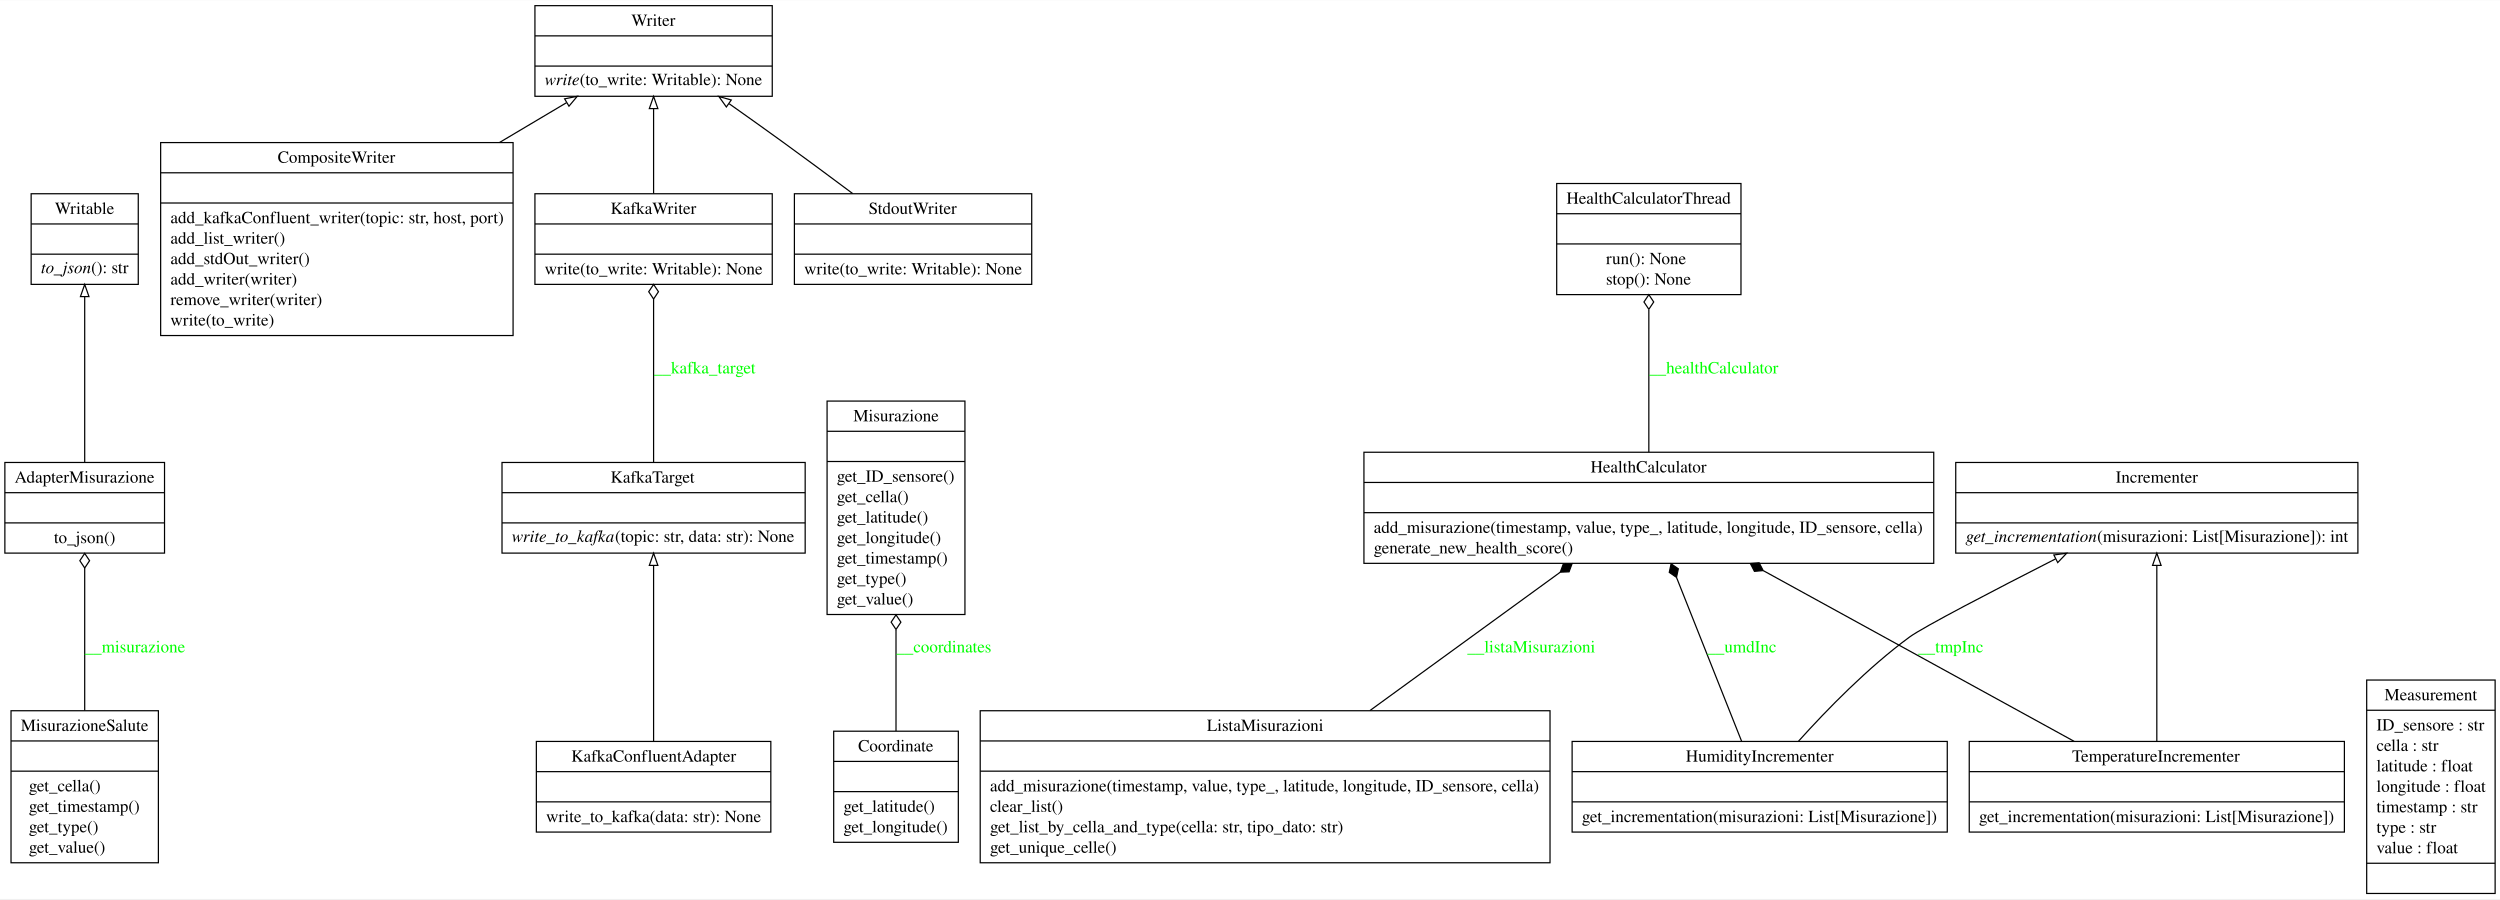
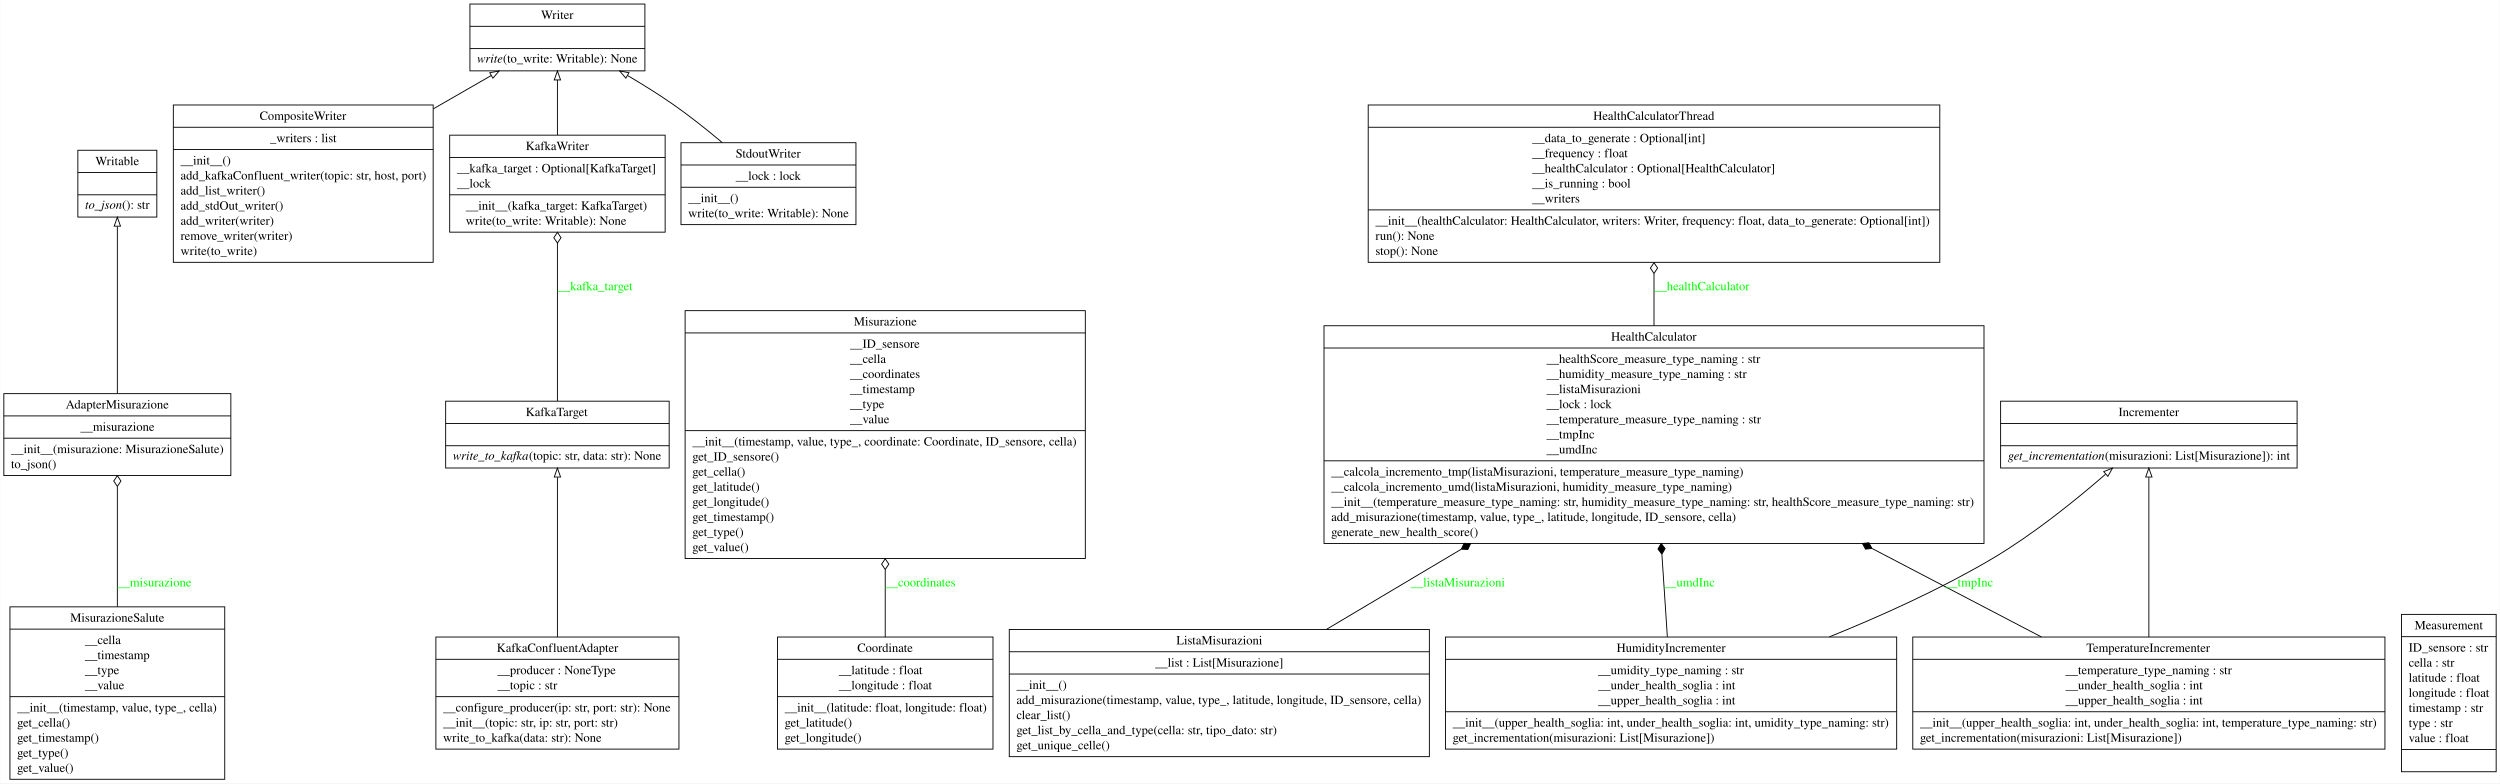
- <svg xmlns="http://www.w3.org/2000/svg" width="2052pt" height="738pt" viewBox="0.00 0.00 2052.25 737.80">
-   <g id="graph0" class="graph" transform="scale(1 1) rotate(0) translate(4 733.8)">
-     <polygon fill="#ffffff" stroke="transparent" points="-4,4 -4,-733.8 2048.248,-733.8 2048.248,4 -4,4" />
+ <svg xmlns="http://www.w3.org/2000/svg" width="2783pt" height="872pt" viewBox="0.00 0.00 2783.10 872.20">
+   <g id="graph0" class="graph" transform="scale(1 1) rotate(0) translate(4 868.2)">
+     <polygon fill="#ffffff" stroke="transparent" points="-4,4 -4,-868.2 2779.103,-868.2 2779.103,4 -4,4" />
    <g id="node1" class="node">
-       <polygon fill="none" stroke="#000000" points="0,-279.9 0,-354.3 131.062,-354.3 131.062,-279.9 0,-279.9" />
-       <text text-anchor="start" x="8" y="-337.7" font-family="Times,serif" font-size="14.00" fill="#000000">AdapterMisurazione</text>
-       <polyline fill="none" stroke="#000000" points="0,-329.5 131.062,-329.5 " />
-       <polyline fill="none" stroke="#000000" points="0,-304.7 131.062,-304.7 " />
-       <text text-anchor="start" x="40.257" y="-288.1" font-family="Times,serif" font-size="14.00" fill="#000000">to_json()</text>
+       <polygon fill="none" stroke="#000000" points="0,-338.7 0,-429.9 252.772,-429.9 252.772,-338.7 0,-338.7" />
+       <text text-anchor="start" x="68.855" y="-413.3" font-family="Times,serif" font-size="14.00" fill="#000000">AdapterMisurazione</text>
+       <polyline fill="none" stroke="#000000" points="0,-405.1 252.772,-405.1 " />
+       <text text-anchor="start" x="85.176" y="-388.5" font-family="Times,serif" font-size="14.00" fill="#000000">__misurazione</text>
+       <polyline fill="none" stroke="#000000" points="0,-380.3 252.772,-380.3 " />
+       <text text-anchor="start" x="8" y="-363.7" font-family="Times,serif" font-size="14.00" fill="#000000">__init__(misurazione: MisurazioneSalute)</text>
+       <text text-anchor="start" x="8" y="-346.9" font-family="Times,serif" font-size="14.00" fill="#000000">to_json()</text>
    </g>
    <g id="node17" class="node">
-       <polygon fill="none" stroke="#000000" points="21.564,-500.5 21.564,-574.9 109.498,-574.9 109.498,-500.5 21.564,-500.5" />
-       <text text-anchor="start" x="41.043" y="-558.3" font-family="Times,serif" font-size="14.00" fill="#000000">Writable</text>
-       <polyline fill="none" stroke="#000000" points="21.564,-550.1 109.498,-550.1 " />
-       <polyline fill="none" stroke="#000000" points="21.564,-525.3 109.498,-525.3 " />
-       <text text-anchor="start" x="29.564" y="-509.7" font-family="Times,serif" font-style="italic" font-size="14.00" fill="#000000">to_json</text>
-       <text text-anchor="start" x="70.79" y="-509.7" font-family="Times,serif" font-size="14.00" fill="#000000">(): str</text>
+       <polygon fill="none" stroke="#000000" points="82.419,-626.5 82.419,-700.9 170.353,-700.9 170.353,-626.5 82.419,-626.5" />
+       <text text-anchor="start" x="101.898" y="-684.3" font-family="Times,serif" font-size="14.00" fill="#000000">Writable</text>
+       <polyline fill="none" stroke="#000000" points="82.419,-676.1 170.353,-676.1 " />
+       <polyline fill="none" stroke="#000000" points="82.419,-651.3 170.353,-651.3 " />
+       <text text-anchor="start" x="90.419" y="-635.7" font-family="Times,serif" font-style="italic" font-size="14.00" fill="#000000">to_json</text>
+       <text text-anchor="start" x="131.645" y="-635.7" font-family="Times,serif" font-size="14.00" fill="#000000">(): str</text>
    </g>
    <g id="edge1" class="edge">
-       <path fill="none" stroke="#000000" d="M65.531,-354.522C65.531,-391.952 65.531,-449.649 65.531,-490.269" />
-       <polygon fill="none" stroke="#000000" points="62.031,-490.463 65.531,-500.463 69.031,-490.464 62.031,-490.463" />
+       <path fill="none" stroke="#000000" d="M126.386,-430.124C126.386,-481.396 126.386,-564.068 126.386,-616.065" />
+       <polygon fill="none" stroke="#000000" points="122.886,-616.355 126.386,-626.355 129.886,-616.355 122.886,-616.355" />
    </g>
    <g id="node2" class="node">
-       <polygon fill="none" stroke="#000000" points="127.876,-458.5 127.876,-616.9 417.186,-616.9 417.186,-458.5 127.876,-458.5" />
-       <text text-anchor="start" x="223.931" y="-600.3" font-family="Times,serif" font-size="14.00" fill="#000000">CompositeWriter</text>
-       <polyline fill="none" stroke="#000000" points="127.876,-592.1 417.186,-592.1 " />
-       <polyline fill="none" stroke="#000000" points="127.876,-567.3 417.186,-567.3 " />
-       <text text-anchor="start" x="135.875" y="-550.7" font-family="Times,serif" font-size="14.00" fill="#000000">add_kafkaConfluent_writer(topic: str, host, port)</text>
-       <text text-anchor="start" x="135.875" y="-533.9" font-family="Times,serif" font-size="14.00" fill="#000000">add_list_writer()</text>
-       <text text-anchor="start" x="135.875" y="-517.1" font-family="Times,serif" font-size="14.00" fill="#000000">add_stdOut_writer()</text>
-       <text text-anchor="start" x="135.875" y="-500.3" font-family="Times,serif" font-size="14.00" fill="#000000">add_writer(writer)</text>
-       <text text-anchor="start" x="135.875" y="-483.5" font-family="Times,serif" font-size="14.00" fill="#000000">remove_writer(writer)</text>
-       <text text-anchor="start" x="135.875" y="-466.7" font-family="Times,serif" font-size="14.00" fill="#000000">write(to_write)</text>
+       <polygon fill="none" stroke="#000000" points="188.731,-576.1 188.731,-751.3 478.041,-751.3 478.041,-576.1 188.731,-576.1" />
+       <text text-anchor="start" x="284.786" y="-734.7" font-family="Times,serif" font-size="14.00" fill="#000000">CompositeWriter</text>
+       <polyline fill="none" stroke="#000000" points="188.731,-726.5 478.041,-726.5 " />
+       <text text-anchor="start" x="296.449" y="-709.9" font-family="Times,serif" font-size="14.00" fill="#000000">_writers : list</text>
+       <polyline fill="none" stroke="#000000" points="188.731,-701.7 478.041,-701.7 " />
+       <text text-anchor="start" x="196.731" y="-685.1" font-family="Times,serif" font-size="14.00" fill="#000000">__init__()</text>
+       <text text-anchor="start" x="196.731" y="-668.3" font-family="Times,serif" font-size="14.00" fill="#000000">add_kafkaConfluent_writer(topic: str, host, port)</text>
+       <text text-anchor="start" x="196.731" y="-651.5" font-family="Times,serif" font-size="14.00" fill="#000000">add_list_writer()</text>
+       <text text-anchor="start" x="196.731" y="-634.7" font-family="Times,serif" font-size="14.00" fill="#000000">add_stdOut_writer()</text>
+       <text text-anchor="start" x="196.731" y="-617.9" font-family="Times,serif" font-size="14.00" fill="#000000">add_writer(writer)</text>
+       <text text-anchor="start" x="196.731" y="-601.1" font-family="Times,serif" font-size="14.00" fill="#000000">remove_writer(writer)</text>
+       <text text-anchor="start" x="196.731" y="-584.3" font-family="Times,serif" font-size="14.00" fill="#000000">write(to_write)</text>
    </g>
    <g id="node18" class="node">
-       <polygon fill="none" stroke="#000000" points="435.123,-654.9 435.123,-729.3 629.939,-729.3 629.939,-654.9 435.123,-654.9" />
-       <text text-anchor="start" x="514.265" y="-712.7" font-family="Times,serif" font-size="14.00" fill="#000000">Writer</text>
-       <polyline fill="none" stroke="#000000" points="435.123,-704.5 629.939,-704.5 " />
-       <polyline fill="none" stroke="#000000" points="435.123,-679.7 629.939,-679.7 " />
-       <text text-anchor="start" x="443.123" y="-664.1" font-family="Times,serif" font-style="italic" font-size="14.00" fill="#000000">write</text>
-       <text text-anchor="start" x="471.886" y="-664.1" font-family="Times,serif" font-size="14.00" fill="#000000">(to_write: Writable): None</text>
+       <polygon fill="none" stroke="#000000" points="518.978,-789.3 518.978,-863.7 713.794,-863.7 713.794,-789.3 518.978,-789.3" />
+       <text text-anchor="start" x="598.12" y="-847.1" font-family="Times,serif" font-size="14.00" fill="#000000">Writer</text>
+       <polyline fill="none" stroke="#000000" points="518.978,-838.9 713.794,-838.9 " />
+       <polyline fill="none" stroke="#000000" points="518.978,-814.1 713.794,-814.1 " />
+       <text text-anchor="start" x="526.978" y="-798.5" font-family="Times,serif" font-style="italic" font-size="14.00" fill="#000000">write</text>
+       <text text-anchor="start" x="555.741" y="-798.5" font-family="Times,serif" font-size="14.00" fill="#000000">(to_write: Writable): None</text>
    </g>
    <g id="edge4" class="edge">
-       <path fill="none" stroke="#000000" d="M405.958,-616.935C424.964,-628.222 443.871,-639.45 461.055,-649.654" />
-       <polygon fill="none" stroke="#000000" points="459.49,-652.795 469.875,-654.892 463.064,-646.777 459.49,-652.795" />
+       <path fill="none" stroke="#000000" d="M478.202,-747.008C500.591,-759.887 522.87,-772.703 542.794,-784.165" />
+       <polygon fill="none" stroke="#000000" points="541.063,-787.207 551.477,-789.16 544.554,-781.14 541.063,-787.207" />
    </g>
    <g id="node3" class="node">
-       <polygon fill="none" stroke="#000000" points="680.375,-42.5 680.375,-133.7 782.687,-133.7 782.687,-42.5 680.375,-42.5" />
-       <text text-anchor="start" x="700.427" y="-117.1" font-family="Times,serif" font-size="14.00" fill="#000000">Coordinate</text>
-       <polyline fill="none" stroke="#000000" points="680.375,-108.9 782.687,-108.9 " />
-       <polyline fill="none" stroke="#000000" points="680.375,-84.1 782.687,-84.1 " />
-       <text text-anchor="start" x="688.375" y="-67.5" font-family="Times,serif" font-size="14.00" fill="#000000">get_latitude()</text>
-       <text text-anchor="start" x="688.375" y="-50.7" font-family="Times,serif" font-size="14.00" fill="#000000">get_longitude()</text>
+       <polygon fill="none" stroke="#000000" points="861.404,-34.1 861.404,-158.9 1101.369,-158.9 1101.369,-34.1 861.404,-34.1" />
+       <text text-anchor="start" x="950.282" y="-142.3" font-family="Times,serif" font-size="14.00" fill="#000000">Coordinate</text>
+       <polyline fill="none" stroke="#000000" points="861.404,-134.1 1101.369,-134.1 " />
+       <text text-anchor="start" x="929.669" y="-117.5" font-family="Times,serif" font-size="14.00" fill="#000000">__latitude : float</text>
+       <text text-anchor="start" x="929.669" y="-100.7" font-family="Times,serif" font-size="14.00" fill="#000000">__longitude : float</text>
+       <polyline fill="none" stroke="#000000" points="861.404,-92.5 1101.369,-92.5 " />
+       <text text-anchor="start" x="869.404" y="-75.9" font-family="Times,serif" font-size="14.00" fill="#000000">__init__(latitude: float, longitude: float)</text>
+       <text text-anchor="start" x="869.404" y="-59.1" font-family="Times,serif" font-size="14.00" fill="#000000">get_latitude()</text>
+       <text text-anchor="start" x="869.404" y="-42.3" font-family="Times,serif" font-size="14.00" fill="#000000">get_longitude()</text>
    </g>
    <g id="node13" class="node">
-       <polygon fill="none" stroke="#000000" points="674.945,-229.5 674.945,-404.7 788.117,-404.7 788.117,-229.5 674.945,-229.5" />
-       <text text-anchor="start" x="696.543" y="-388.1" font-family="Times,serif" font-size="14.00" fill="#000000">Misurazione</text>
-       <polyline fill="none" stroke="#000000" points="674.945,-379.9 788.117,-379.9 " />
-       <polyline fill="none" stroke="#000000" points="674.945,-355.1 788.117,-355.1 " />
-       <text text-anchor="start" x="682.945" y="-338.5" font-family="Times,serif" font-size="14.00" fill="#000000">get_ID_sensore()</text>
-       <text text-anchor="start" x="682.945" y="-321.7" font-family="Times,serif" font-size="14.00" fill="#000000">get_cella()</text>
-       <text text-anchor="start" x="682.945" y="-304.9" font-family="Times,serif" font-size="14.00" fill="#000000">get_latitude()</text>
-       <text text-anchor="start" x="682.945" y="-288.1" font-family="Times,serif" font-size="14.00" fill="#000000">get_longitude()</text>
-       <text text-anchor="start" x="682.945" y="-271.3" font-family="Times,serif" font-size="14.00" fill="#000000">get_timestamp()</text>
-       <text text-anchor="start" x="682.945" y="-254.5" font-family="Times,serif" font-size="14.00" fill="#000000">get_type()</text>
-       <text text-anchor="start" x="682.945" y="-237.7" font-family="Times,serif" font-size="14.00" fill="#000000">get_value()</text>
+       <polygon fill="none" stroke="#000000" points="758.586,-246.3 758.586,-522.3 1204.186,-522.3 1204.186,-246.3 758.586,-246.3" />
+       <text text-anchor="start" x="946.399" y="-505.7" font-family="Times,serif" font-size="14.00" fill="#000000">Misurazione</text>
+       <polyline fill="none" stroke="#000000" points="758.586,-497.5 1204.186,-497.5 " />
+       <text text-anchor="start" x="942.121" y="-480.9" font-family="Times,serif" font-size="14.00" fill="#000000">__ID_sensore</text>
+       <text text-anchor="start" x="942.121" y="-464.1" font-family="Times,serif" font-size="14.00" fill="#000000">__cella</text>
+       <text text-anchor="start" x="942.121" y="-447.3" font-family="Times,serif" font-size="14.00" fill="#000000">__coordinates</text>
+       <text text-anchor="start" x="942.121" y="-430.5" font-family="Times,serif" font-size="14.00" fill="#000000">__timestamp</text>
+       <text text-anchor="start" x="942.121" y="-413.7" font-family="Times,serif" font-size="14.00" fill="#000000">__type</text>
+       <text text-anchor="start" x="942.121" y="-396.9" font-family="Times,serif" font-size="14.00" fill="#000000">__value</text>
+       <polyline fill="none" stroke="#000000" points="758.586,-388.7 1204.186,-388.7 " />
+       <text text-anchor="start" x="766.586" y="-372.1" font-family="Times,serif" font-size="14.00" fill="#000000">__init__(timestamp, value, type_, coordinate: Coordinate, ID_sensore, cella)</text>
+       <text text-anchor="start" x="766.586" y="-355.3" font-family="Times,serif" font-size="14.00" fill="#000000">get_ID_sensore()</text>
+       <text text-anchor="start" x="766.586" y="-338.5" font-family="Times,serif" font-size="14.00" fill="#000000">get_cella()</text>
+       <text text-anchor="start" x="766.586" y="-321.7" font-family="Times,serif" font-size="14.00" fill="#000000">get_latitude()</text>
+       <text text-anchor="start" x="766.586" y="-304.9" font-family="Times,serif" font-size="14.00" fill="#000000">get_longitude()</text>
+       <text text-anchor="start" x="766.586" y="-288.1" font-family="Times,serif" font-size="14.00" fill="#000000">get_timestamp()</text>
+       <text text-anchor="start" x="766.586" y="-271.3" font-family="Times,serif" font-size="14.00" fill="#000000">get_type()</text>
+       <text text-anchor="start" x="766.586" y="-254.5" font-family="Times,serif" font-size="14.00" fill="#000000">get_value()</text>
    </g>
    <g id="edge11" class="edge">
-       <path fill="none" stroke="#000000" d="M731.531,-133.891C731.531,-157.761 731.531,-187.952 731.531,-216.904" />
-       <polygon fill="none" stroke="#000000" points="731.531,-217.214 735.531,-223.214 731.531,-229.214 727.531,-223.214 731.531,-217.214" />
-       <text text-anchor="middle" x="770.796" y="-198.4" font-family="Times,serif" font-size="14.00" fill="#00ff00">__coordinates</text>
+       <path fill="none" stroke="#000000" d="M981.386,-158.948C981.386,-181.241 981.386,-207.423 981.386,-233.899" />
+       <polygon fill="none" stroke="#000000" points="981.386,-234.072 985.386,-240.072 981.386,-246.072 977.386,-240.072 981.386,-234.072" />
+       <text text-anchor="middle" x="1020.651" y="-215.2" font-family="Times,serif" font-size="14.00" fill="#00ff00">__coordinates</text>
    </g>
    <g id="node4" class="node">
-       <polygon fill="none" stroke="#000000" points="1115.652,-271.5 1115.652,-362.7 1583.41,-362.7 1583.41,-271.5 1115.652,-271.5" />
-       <text text-anchor="start" x="1301.716" y="-346.1" font-family="Times,serif" font-size="14.00" fill="#000000">HealthCalculator</text>
-       <polyline fill="none" stroke="#000000" points="1115.652,-337.9 1583.41,-337.9 " />
-       <polyline fill="none" stroke="#000000" points="1115.652,-313.1 1583.41,-313.1 " />
-       <text text-anchor="start" x="1123.652" y="-296.5" font-family="Times,serif" font-size="14.00" fill="#000000">add_misurazione(timestamp, value, type_, latitude, longitude, ID_sensore, cella)</text>
-       <text text-anchor="start" x="1123.652" y="-279.7" font-family="Times,serif" font-size="14.00" fill="#000000">generate_new_health_score()</text>
+       <polygon fill="none" stroke="#000000" points="1469.951,-263.1 1469.951,-505.5 2204.821,-505.5 2204.821,-263.1 1469.951,-263.1" />
+       <text text-anchor="start" x="1789.571" y="-488.9" font-family="Times,serif" font-size="14.00" fill="#000000">HealthCalculator</text>
+       <polyline fill="none" stroke="#000000" points="1469.951,-480.7 2204.821,-480.7 " />
+       <text text-anchor="start" x="1717.647" y="-464.1" font-family="Times,serif" font-size="14.00" fill="#000000">__healthScore_measure_type_naming : str</text>
+       <text text-anchor="start" x="1717.647" y="-447.3" font-family="Times,serif" font-size="14.00" fill="#000000">__humidity_measure_type_naming : str</text>
+       <text text-anchor="start" x="1717.647" y="-430.5" font-family="Times,serif" font-size="14.00" fill="#000000">__listaMisurazioni</text>
+       <text text-anchor="start" x="1717.647" y="-413.7" font-family="Times,serif" font-size="14.00" fill="#000000">__lock : lock</text>
+       <text text-anchor="start" x="1717.647" y="-396.9" font-family="Times,serif" font-size="14.00" fill="#000000">__temperature_measure_type_naming : str</text>
+       <text text-anchor="start" x="1717.647" y="-380.1" font-family="Times,serif" font-size="14.00" fill="#000000">__tmpInc</text>
+       <text text-anchor="start" x="1717.647" y="-363.3" font-family="Times,serif" font-size="14.00" fill="#000000">__umdInc</text>
+       <polyline fill="none" stroke="#000000" points="1469.951,-355.1 2204.821,-355.1 " />
+       <text text-anchor="start" x="1477.951" y="-338.5" font-family="Times,serif" font-size="14.00" fill="#000000">__calcola_incremento_tmp(listaMisurazioni, temperature_measure_type_naming)</text>
+       <text text-anchor="start" x="1477.951" y="-321.7" font-family="Times,serif" font-size="14.00" fill="#000000">__calcola_incremento_umd(listaMisurazioni, humidity_measure_type_naming)</text>
+       <text text-anchor="start" x="1477.951" y="-304.9" font-family="Times,serif" font-size="14.00" fill="#000000">__init__(temperature_measure_type_naming: str, humidity_measure_type_naming: str, healthScore_measure_type_naming: str)</text>
+       <text text-anchor="start" x="1477.951" y="-288.1" font-family="Times,serif" font-size="14.00" fill="#000000">add_misurazione(timestamp, value, type_, latitude, longitude, ID_sensore, cella)</text>
+       <text text-anchor="start" x="1477.951" y="-271.3" font-family="Times,serif" font-size="14.00" fill="#000000">generate_new_health_score()</text>
    </g>
    <g id="node5" class="node">
-       <polygon fill="none" stroke="#000000" points="1273.895,-492.1 1273.895,-583.3 1425.167,-583.3 1425.167,-492.1 1273.895,-492.1" />
-       <text text-anchor="start" x="1281.895" y="-566.7" font-family="Times,serif" font-size="14.00" fill="#000000">HealthCalculatorThread</text>
-       <polyline fill="none" stroke="#000000" points="1273.895,-558.5 1425.167,-558.5 " />
-       <polyline fill="none" stroke="#000000" points="1273.895,-533.7 1425.167,-533.7 " />
-       <text text-anchor="start" x="1314.347" y="-517.1" font-family="Times,serif" font-size="14.00" fill="#000000">run(): None</text>
-       <text text-anchor="start" x="1314.347" y="-500.3" font-family="Times,serif" font-size="14.00" fill="#000000">stop(): None</text>
+       <polygon fill="none" stroke="#000000" points="1519.164,-576.1 1519.164,-751.3 2155.609,-751.3 2155.609,-576.1 1519.164,-576.1" />
+       <text text-anchor="start" x="1769.75" y="-734.7" font-family="Times,serif" font-size="14.00" fill="#000000">HealthCalculatorThread</text>
+       <polyline fill="none" stroke="#000000" points="1519.164,-726.5 2155.609,-726.5 " />
+       <text text-anchor="start" x="1701.707" y="-709.9" font-family="Times,serif" font-size="14.00" fill="#000000">__data_to_generate : Optional[int]</text>
+       <text text-anchor="start" x="1701.707" y="-693.1" font-family="Times,serif" font-size="14.00" fill="#000000">__frequency : float</text>
+       <text text-anchor="start" x="1701.707" y="-676.3" font-family="Times,serif" font-size="14.00" fill="#000000">__healthCalculator : Optional[HealthCalculator]</text>
+       <text text-anchor="start" x="1701.707" y="-659.5" font-family="Times,serif" font-size="14.00" fill="#000000">__is_running : bool</text>
+       <text text-anchor="start" x="1701.707" y="-642.7" font-family="Times,serif" font-size="14.00" fill="#000000">__writers</text>
+       <polyline fill="none" stroke="#000000" points="1519.164,-634.5 2155.609,-634.5 " />
+       <text text-anchor="start" x="1527.164" y="-617.9" font-family="Times,serif" font-size="14.00" fill="#000000">__init__(healthCalculator: HealthCalculator, writers: Writer, frequency: float, data_to_generate: Optional[int])</text>
+       <text text-anchor="start" x="1527.164" y="-601.1" font-family="Times,serif" font-size="14.00" fill="#000000">run(): None</text>
+       <text text-anchor="start" x="1527.164" y="-584.3" font-family="Times,serif" font-size="14.00" fill="#000000">stop(): None</text>
    </g>
    <g id="edge12" class="edge">
-       <path fill="none" stroke="#000000" d="M1349.531,-362.808C1349.531,-396.676 1349.531,-443.087 1349.531,-479.589" />
-       <polygon fill="none" stroke="#000000" points="1349.531,-480.05 1353.531,-486.05 1349.531,-492.05 1345.531,-486.05 1349.531,-480.05" />
-       <text text-anchor="middle" x="1402.793" y="-427.4" font-family="Times,serif" font-size="14.00" fill="#00ff00">__healthCalculator</text>
+       <path fill="none" stroke="#000000" d="M1837.386,-505.63C1837.386,-524.959 1837.386,-544.766 1837.386,-563.535" />
+       <polygon fill="none" stroke="#000000" points="1837.386,-563.703 1841.386,-569.704 1837.386,-575.703 1833.386,-569.703 1837.386,-563.703" />
+       <text text-anchor="middle" x="1890.648" y="-545" font-family="Times,serif" font-size="14.00" fill="#00ff00">__healthCalculator</text>
    </g>
    <g id="node6" class="node">
-       <polygon fill="none" stroke="#000000" points="1286.551,-50.9 1286.551,-125.3 1594.511,-125.3 1594.511,-50.9 1286.551,-50.9" />
-       <text text-anchor="start" x="1379.886" y="-108.7" font-family="Times,serif" font-size="14.00" fill="#000000">HumidityIncrementer</text>
-       <polyline fill="none" stroke="#000000" points="1286.551,-100.5 1594.511,-100.5 " />
-       <polyline fill="none" stroke="#000000" points="1286.551,-75.7 1594.511,-75.7 " />
-       <text text-anchor="start" x="1294.551" y="-59.1" font-family="Times,serif" font-size="14.00" fill="#000000">get_incrementation(misurazioni: List[Misurazione])</text>
+       <polygon fill="none" stroke="#000000" points="1605.167,-34.1 1605.167,-158.9 2107.605,-158.9 2107.605,-34.1 1605.167,-34.1" />
+       <text text-anchor="start" x="1795.741" y="-142.3" font-family="Times,serif" font-size="14.00" fill="#000000">HumidityIncrementer</text>
+       <polyline fill="none" stroke="#000000" points="1605.167,-134.1 2107.605,-134.1 " />
+       <text text-anchor="start" x="1775.111" y="-117.5" font-family="Times,serif" font-size="14.00" fill="#000000">__umidity_type_naming : str</text>
+       <text text-anchor="start" x="1775.111" y="-100.7" font-family="Times,serif" font-size="14.00" fill="#000000">__under_health_soglia : int</text>
+       <text text-anchor="start" x="1775.111" y="-83.9" font-family="Times,serif" font-size="14.00" fill="#000000">__upper_health_soglia : int</text>
+       <polyline fill="none" stroke="#000000" points="1605.167,-75.7 2107.605,-75.7 " />
+       <text text-anchor="start" x="1613.167" y="-59.1" font-family="Times,serif" font-size="14.00" fill="#000000">__init__(upper_health_soglia: int, under_health_soglia: int, umidity_type_naming: str)</text>
+       <text text-anchor="start" x="1613.167" y="-42.3" font-family="Times,serif" font-size="14.00" fill="#000000">get_incrementation(misurazioni: List[Misurazione])</text>
    </g>
    <g id="edge8" class="edge">
-       <path fill="none" stroke="#000000" d="M1425.708,-125.403C1411.222,-161.856 1388.971,-217.85 1372.251,-259.926" />
-       <polygon fill="#000000" stroke="#000000" points="1372.233,-259.97 1373.735,-267.023 1367.802,-271.122 1366.3,-264.069 1372.233,-259.97" />
-       <text text-anchor="middle" x="1425.914" y="-198.4" font-family="Times,serif" font-size="14.00" fill="#00ff00">__umdInc</text>
+       <path fill="none" stroke="#000000" d="M1852.263,-158.948C1850.478,-185.995 1848.314,-218.765 1846.197,-250.84" />
+       <polygon fill="#000000" stroke="#000000" points="1846.179,-251.112 1849.775,-257.363 1845.388,-263.086 1841.792,-256.835 1846.179,-251.112" />
+       <text text-anchor="middle" x="1876.769" y="-215.2" font-family="Times,serif" font-size="14.00" fill="#00ff00">__umdInc</text>
    </g>
    <g id="node7" class="node">
-       <polygon fill="none" stroke="#000000" points="1601.465,-279.9 1601.465,-354.3 1931.597,-354.3 1931.597,-279.9 1601.465,-279.9" />
-       <text text-anchor="start" x="1732.72" y="-337.7" font-family="Times,serif" font-size="14.00" fill="#000000">Incrementer</text>
-       <polyline fill="none" stroke="#000000" points="1601.465,-329.5 1931.597,-329.5 " />
-       <polyline fill="none" stroke="#000000" points="1601.465,-304.7 1931.597,-304.7 " />
-       <text text-anchor="start" x="1609.465" y="-289.1" font-family="Times,serif" font-style="italic" font-size="14.00" fill="#000000">get_incrementation</text>
-       <text text-anchor="start" x="1717.542" y="-289.1" font-family="Times,serif" font-size="14.00" fill="#000000">(misurazioni: List[Misurazione]): int</text>
+       <polygon fill="none" stroke="#000000" points="2223.32,-347.1 2223.32,-421.5 2553.452,-421.5 2553.452,-347.1 2223.32,-347.1" />
+       <text text-anchor="start" x="2354.575" y="-404.9" font-family="Times,serif" font-size="14.00" fill="#000000">Incrementer</text>
+       <polyline fill="none" stroke="#000000" points="2223.32,-396.7 2553.452,-396.7 " />
+       <polyline fill="none" stroke="#000000" points="2223.32,-371.9 2553.452,-371.9 " />
+       <text text-anchor="start" x="2231.32" y="-356.3" font-family="Times,serif" font-style="italic" font-size="14.00" fill="#000000">get_incrementation</text>
+       <text text-anchor="start" x="2339.397" y="-356.3" font-family="Times,serif" font-size="14.00" fill="#000000">(misurazioni: List[Misurazione]): int</text>
    </g>
    <g id="edge2" class="edge">
-       <path fill="none" stroke="#000000" d="M1472.424,-125.528C1495.872,-151.578 1529.465,-185.989 1563.531,-211 1574.549,-219.09 1632.29,-249.095 1683.387,-275.142" />
-       <polygon fill="none" stroke="#000000" points="1682.008,-278.368 1692.507,-279.786 1685.184,-272.129 1682.008,-278.368" />
+       <path fill="none" stroke="#000000" d="M2032.593,-159.065C2091.735,-182.945 2156.964,-212.529 2213.386,-245.8 2259.27,-272.857 2306.341,-310.796 2340.092,-340.126" />
+       <polygon fill="none" stroke="#000000" points="2338.117,-343.049 2347.945,-347.005 2342.729,-337.783 2338.117,-343.049" />
    </g>
    <g id="node8" class="node">
-       <polygon fill="none" stroke="#000000" points="436.29,-50.9 436.29,-125.3 628.772,-125.3 628.772,-50.9 436.29,-50.9" />
-       <text text-anchor="start" x="464.893" y="-108.7" font-family="Times,serif" font-size="14.00" fill="#000000">KafkaConfluentAdapter</text>
-       <polyline fill="none" stroke="#000000" points="436.29,-100.5 628.772,-100.5 " />
-       <polyline fill="none" stroke="#000000" points="436.29,-75.7 628.772,-75.7 " />
-       <text text-anchor="start" x="444.29" y="-59.1" font-family="Times,serif" font-size="14.00" fill="#000000">write_to_kafka(data: str): None</text>
+       <polygon fill="none" stroke="#000000" points="481.067,-34.1 481.067,-158.9 751.706,-158.9 751.706,-34.1 481.067,-34.1" />
+       <text text-anchor="start" x="548.748" y="-142.3" font-family="Times,serif" font-size="14.00" fill="#000000">KafkaConfluentAdapter</text>
+       <polyline fill="none" stroke="#000000" points="481.067,-134.1 751.706,-134.1 " />
+       <text text-anchor="start" x="549.521" y="-117.5" font-family="Times,serif" font-size="14.00" fill="#000000">__producer : NoneType</text>
+       <text text-anchor="start" x="549.521" y="-100.7" font-family="Times,serif" font-size="14.00" fill="#000000">__topic : str</text>
+       <polyline fill="none" stroke="#000000" points="481.067,-92.5 751.706,-92.5 " />
+       <text text-anchor="start" x="489.067" y="-75.9" font-family="Times,serif" font-size="14.00" fill="#000000">__configure_producer(ip: str, port: str): None</text>
+       <text text-anchor="start" x="489.067" y="-59.1" font-family="Times,serif" font-size="14.00" fill="#000000">__init__(topic: str, ip: str, port: str)</text>
+       <text text-anchor="start" x="489.067" y="-42.3" font-family="Times,serif" font-size="14.00" fill="#000000">write_to_kafka(data: str): None</text>
    </g>
    <g id="node9" class="node">
-       <polygon fill="none" stroke="#000000" points="408.099,-279.9 408.099,-354.3 656.963,-354.3 656.963,-279.9 408.099,-279.9" />
-       <text text-anchor="start" x="497.166" y="-337.7" font-family="Times,serif" font-size="14.00" fill="#000000">KafkaTarget</text>
-       <polyline fill="none" stroke="#000000" points="408.099,-329.5 656.963,-329.5 " />
-       <polyline fill="none" stroke="#000000" points="408.099,-304.7 656.963,-304.7 " />
-       <text text-anchor="start" x="416.099" y="-289.1" font-family="Times,serif" font-style="italic" font-size="14.00" fill="#000000">write_to_kafka</text>
-       <text text-anchor="start" x="500.842" y="-289.1" font-family="Times,serif" font-size="14.00" fill="#000000">(topic: str, data: str): None</text>
+       <polygon fill="none" stroke="#000000" points="491.954,-347.1 491.954,-421.5 740.818,-421.5 740.818,-347.1 491.954,-347.1" />
+       <text text-anchor="start" x="581.021" y="-404.9" font-family="Times,serif" font-size="14.00" fill="#000000">KafkaTarget</text>
+       <polyline fill="none" stroke="#000000" points="491.954,-396.7 740.818,-396.7 " />
+       <polyline fill="none" stroke="#000000" points="491.954,-371.9 740.818,-371.9 " />
+       <text text-anchor="start" x="499.954" y="-356.3" font-family="Times,serif" font-style="italic" font-size="14.00" fill="#000000">write_to_kafka</text>
+       <text text-anchor="start" x="584.697" y="-356.3" font-family="Times,serif" font-size="14.00" fill="#000000">(topic: str, data: str): None</text>
    </g>
    <g id="edge7" class="edge">
-       <path fill="none" stroke="#000000" d="M532.531,-125.403C532.531,-164.743 532.531,-226.841 532.531,-269.643" />
-       <polygon fill="none" stroke="#000000" points="529.031,-269.813 532.531,-279.813 536.031,-269.813 529.031,-269.813" />
+       <path fill="none" stroke="#000000" d="M616.386,-158.948C616.386,-212.393 616.386,-288.189 616.386,-336.803" />
+       <polygon fill="none" stroke="#000000" points="612.886,-337.046 616.386,-347.046 619.886,-337.046 612.886,-337.046" />
    </g>
    <g id="node10" class="node">
-       <polygon fill="none" stroke="#000000" points="435.123,-500.5 435.123,-574.9 629.939,-574.9 629.939,-500.5 435.123,-500.5" />
-       <text text-anchor="start" x="497.167" y="-558.3" font-family="Times,serif" font-size="14.00" fill="#000000">KafkaWriter</text>
-       <polyline fill="none" stroke="#000000" points="435.123,-550.1 629.939,-550.1 " />
-       <polyline fill="none" stroke="#000000" points="435.123,-525.3 629.939,-525.3 " />
-       <text text-anchor="start" x="443.123" y="-508.7" font-family="Times,serif" font-size="14.00" fill="#000000">write(to_write: Writable): None</text>
+       <polygon fill="none" stroke="#000000" points="496.439,-609.7 496.439,-717.7 736.334,-717.7 736.334,-609.7 496.439,-609.7" />
+       <text text-anchor="start" x="581.022" y="-701.1" font-family="Times,serif" font-size="14.00" fill="#000000">KafkaWriter</text>
+       <polyline fill="none" stroke="#000000" points="496.439,-692.9 736.334,-692.9 " />
+       <text text-anchor="start" x="504.439" y="-676.3" font-family="Times,serif" font-size="14.00" fill="#000000">__kafka_target : Optional[KafkaTarget]</text>
+       <text text-anchor="start" x="504.439" y="-659.5" font-family="Times,serif" font-size="14.00" fill="#000000">__lock</text>
+       <polyline fill="none" stroke="#000000" points="496.439,-651.3 736.334,-651.3 " />
+       <text text-anchor="start" x="514.349" y="-634.7" font-family="Times,serif" font-size="14.00" fill="#000000">__init__(kafka_target: KafkaTarget)</text>
+       <text text-anchor="start" x="514.349" y="-617.9" font-family="Times,serif" font-size="14.00" fill="#000000">write(to_write: Writable): None</text>
    </g>
    <g id="edge14" class="edge">
-       <path fill="none" stroke="#000000" d="M532.531,-354.522C532.531,-391.396 532.531,-447.939 532.531,-488.446" />
-       <polygon fill="none" stroke="#000000" points="532.531,-488.463 536.531,-494.463 532.531,-500.463 528.531,-494.463 532.531,-488.463" />
-       <text text-anchor="middle" x="574.511" y="-427.4" font-family="Times,serif" font-size="14.00" fill="#00ff00">__kafka_target</text>
+       <path fill="none" stroke="#000000" d="M616.386,-421.691C616.386,-466.551 616.386,-542.568 616.386,-597.45" />
+       <polygon fill="none" stroke="#000000" points="616.386,-597.517 620.386,-603.517 616.386,-609.517 612.386,-603.517 616.386,-597.517" />
+       <text text-anchor="middle" x="658.366" y="-545" font-family="Times,serif" font-size="14.00" fill="#00ff00">__kafka_target</text>
    </g>
    <g id="edge5" class="edge">
-       <path fill="none" stroke="#000000" d="M532.531,-575.076C532.531,-595.956 532.531,-622.187 532.531,-644.52" />
-       <polygon fill="none" stroke="#000000" points="529.031,-644.801 532.531,-654.801 536.031,-644.801 529.031,-644.801" />
+       <path fill="none" stroke="#000000" d="M616.386,-717.91C616.386,-737.747 616.386,-760.017 616.386,-779.203" />
+       <polygon fill="none" stroke="#000000" points="612.886,-779.216 616.386,-789.216 619.886,-779.216 612.886,-779.216" />
    </g>
    <g id="node11" class="node">
-       <polygon fill="none" stroke="#000000" points="800.652,-25.7 800.652,-150.5 1268.41,-150.5 1268.41,-25.7 800.652,-25.7" />
-       <text text-anchor="start" x="986.709" y="-133.9" font-family="Times,serif" font-size="14.00" fill="#000000">ListaMisurazioni</text>
-       <polyline fill="none" stroke="#000000" points="800.652,-125.7 1268.41,-125.7 " />
-       <polyline fill="none" stroke="#000000" points="800.652,-100.9 1268.41,-100.9 " />
-       <text text-anchor="start" x="808.652" y="-84.3" font-family="Times,serif" font-size="14.00" fill="#000000">add_misurazione(timestamp, value, type_, latitude, longitude, ID_sensore, cella)</text>
-       <text text-anchor="start" x="808.652" y="-67.5" font-family="Times,serif" font-size="14.00" fill="#000000">clear_list()</text>
-       <text text-anchor="start" x="808.652" y="-50.7" font-family="Times,serif" font-size="14.00" fill="#000000">get_list_by_cella_and_type(cella: str, tipo_dato: str)</text>
-       <text text-anchor="start" x="808.652" y="-33.9" font-family="Times,serif" font-size="14.00" fill="#000000">get_unique_celle()</text>
+       <polygon fill="none" stroke="#000000" points="1119.507,-25.7 1119.507,-167.3 1587.265,-167.3 1587.265,-25.7 1119.507,-25.7" />
+       <text text-anchor="start" x="1305.564" y="-150.7" font-family="Times,serif" font-size="14.00" fill="#000000">ListaMisurazioni</text>
+       <polyline fill="none" stroke="#000000" points="1119.507,-142.5 1587.265,-142.5 " />
+       <text text-anchor="start" x="1281.845" y="-125.9" font-family="Times,serif" font-size="14.00" fill="#000000">__list : List[Misurazione]</text>
+       <polyline fill="none" stroke="#000000" points="1119.507,-117.7 1587.265,-117.7 " />
+       <text text-anchor="start" x="1127.507" y="-101.1" font-family="Times,serif" font-size="14.00" fill="#000000">__init__()</text>
+       <text text-anchor="start" x="1127.507" y="-84.3" font-family="Times,serif" font-size="14.00" fill="#000000">add_misurazione(timestamp, value, type_, latitude, longitude, ID_sensore, cella)</text>
+       <text text-anchor="start" x="1127.507" y="-67.5" font-family="Times,serif" font-size="14.00" fill="#000000">clear_list()</text>
+       <text text-anchor="start" x="1127.507" y="-50.7" font-family="Times,serif" font-size="14.00" fill="#000000">get_list_by_cella_and_type(cella: str, tipo_dato: str)</text>
+       <text text-anchor="start" x="1127.507" y="-33.9" font-family="Times,serif" font-size="14.00" fill="#000000">get_unique_celle()</text>
    </g>
    <g id="edge10" class="edge">
-       <path fill="none" stroke="#000000" d="M1120.606,-150.675C1169.584,-186.282 1230.254,-230.387 1276.828,-264.246" />
-       <polygon fill="#000000" stroke="#000000" points="1276.837,-264.252 1284.042,-264.545 1286.543,-271.309 1279.338,-271.016 1276.837,-264.252" />
-       <text text-anchor="middle" x="1253.022" y="-198.4" font-family="Times,serif" font-size="14.00" fill="#00ff00">__listaMisurazioni</text>
+       <path fill="none" stroke="#000000" d="M1472.716,-167.457C1518.02,-194.396 1571.123,-225.972 1622.566,-256.562" />
+       <polygon fill="#000000" stroke="#000000" points="1622.857,-256.735 1630.058,-256.363 1633.171,-262.868 1625.97,-263.24 1622.857,-256.735" />
+       <text text-anchor="middle" x="1618.877" y="-215.2" font-family="Times,serif" font-size="14.00" fill="#00ff00">__listaMisurazioni</text>
    </g>
    <g id="node12" class="node">
-       <polygon fill="none" stroke="#000000" points="1938.814,-.5 1938.814,-175.7 2044.248,-175.7 2044.248,-.5 1938.814,-.5" />
-       <text text-anchor="start" x="1953.436" y="-159.1" font-family="Times,serif" font-size="14.00" fill="#000000">Measurement</text>
-       <polyline fill="none" stroke="#000000" points="1938.814,-150.9 2044.248,-150.9 " />
-       <text text-anchor="start" x="1946.814" y="-134.3" font-family="Times,serif" font-size="14.00" fill="#000000">ID_sensore : str</text>
-       <text text-anchor="start" x="1946.814" y="-117.5" font-family="Times,serif" font-size="14.00" fill="#000000">cella : str</text>
-       <text text-anchor="start" x="1946.814" y="-100.7" font-family="Times,serif" font-size="14.00" fill="#000000">latitude : float</text>
-       <text text-anchor="start" x="1946.814" y="-83.9" font-family="Times,serif" font-size="14.00" fill="#000000">longitude : float</text>
-       <text text-anchor="start" x="1946.814" y="-67.1" font-family="Times,serif" font-size="14.00" fill="#000000">timestamp : str</text>
-       <text text-anchor="start" x="1946.814" y="-50.3" font-family="Times,serif" font-size="14.00" fill="#000000">type : str</text>
-       <text text-anchor="start" x="1946.814" y="-33.5" font-family="Times,serif" font-size="14.00" fill="#000000">value : float</text>
-       <polyline fill="none" stroke="#000000" points="1938.814,-25.3 2044.248,-25.3 " />
-       <text text-anchor="start" x="1989.781" y="-8.7" font-family="Times,serif" font-size="14.00" fill="#000000"> </text>
+       <polygon fill="none" stroke="#000000" points="2669.669,-8.9 2669.669,-184.1 2775.103,-184.1 2775.103,-8.9 2669.669,-8.9" />
+       <text text-anchor="start" x="2684.291" y="-167.5" font-family="Times,serif" font-size="14.00" fill="#000000">Measurement</text>
+       <polyline fill="none" stroke="#000000" points="2669.669,-159.3 2775.103,-159.3 " />
+       <text text-anchor="start" x="2677.669" y="-142.7" font-family="Times,serif" font-size="14.00" fill="#000000">ID_sensore : str</text>
+       <text text-anchor="start" x="2677.669" y="-125.9" font-family="Times,serif" font-size="14.00" fill="#000000">cella : str</text>
+       <text text-anchor="start" x="2677.669" y="-109.1" font-family="Times,serif" font-size="14.00" fill="#000000">latitude : float</text>
+       <text text-anchor="start" x="2677.669" y="-92.3" font-family="Times,serif" font-size="14.00" fill="#000000">longitude : float</text>
+       <text text-anchor="start" x="2677.669" y="-75.5" font-family="Times,serif" font-size="14.00" fill="#000000">timestamp : str</text>
+       <text text-anchor="start" x="2677.669" y="-58.7" font-family="Times,serif" font-size="14.00" fill="#000000">type : str</text>
+       <text text-anchor="start" x="2677.669" y="-41.9" font-family="Times,serif" font-size="14.00" fill="#000000">value : float</text>
+       <polyline fill="none" stroke="#000000" points="2669.669,-33.7 2775.103,-33.7 " />
+       <text text-anchor="start" x="2720.636" y="-17.1" font-family="Times,serif" font-size="14.00" fill="#000000"> </text>
    </g>
    <g id="node14" class="node">
-       <polygon fill="none" stroke="#000000" points="5.047,-25.7 5.047,-150.5 126.015,-150.5 126.015,-25.7 5.047,-25.7" />
-       <text text-anchor="start" x="13.047" y="-133.9" font-family="Times,serif" font-size="14.00" fill="#000000">MisurazioneSalute</text>
-       <polyline fill="none" stroke="#000000" points="5.047,-125.7 126.015,-125.7 " />
-       <polyline fill="none" stroke="#000000" points="5.047,-100.9 126.015,-100.9 " />
-       <text text-anchor="start" x="19.654" y="-84.3" font-family="Times,serif" font-size="14.00" fill="#000000">get_cella()</text>
-       <text text-anchor="start" x="19.654" y="-67.5" font-family="Times,serif" font-size="14.00" fill="#000000">get_timestamp()</text>
-       <text text-anchor="start" x="19.654" y="-50.7" font-family="Times,serif" font-size="14.00" fill="#000000">get_type()</text>
-       <text text-anchor="start" x="19.654" y="-33.9" font-family="Times,serif" font-size="14.00" fill="#000000">get_value()</text>
+       <polygon fill="none" stroke="#000000" points="6.801,-.5 6.801,-192.5 245.971,-192.5 245.971,-.5 6.801,-.5" />
+       <text text-anchor="start" x="73.902" y="-175.9" font-family="Times,serif" font-size="14.00" fill="#000000">MisurazioneSalute</text>
+       <polyline fill="none" stroke="#000000" points="6.801,-167.7 245.971,-167.7 " />
+       <text text-anchor="start" x="90.223" y="-151.1" font-family="Times,serif" font-size="14.00" fill="#000000">__cella</text>
+       <text text-anchor="start" x="90.223" y="-134.3" font-family="Times,serif" font-size="14.00" fill="#000000">__timestamp</text>
+       <text text-anchor="start" x="90.223" y="-117.5" font-family="Times,serif" font-size="14.00" fill="#000000">__type</text>
+       <text text-anchor="start" x="90.223" y="-100.7" font-family="Times,serif" font-size="14.00" fill="#000000">__value</text>
+       <polyline fill="none" stroke="#000000" points="6.801,-92.5 245.971,-92.5 " />
+       <text text-anchor="start" x="14.801" y="-75.9" font-family="Times,serif" font-size="14.00" fill="#000000">__init__(timestamp, value, type_, cella)</text>
+       <text text-anchor="start" x="14.801" y="-59.1" font-family="Times,serif" font-size="14.00" fill="#000000">get_cella()</text>
+       <text text-anchor="start" x="14.801" y="-42.3" font-family="Times,serif" font-size="14.00" fill="#000000">get_timestamp()</text>
+       <text text-anchor="start" x="14.801" y="-25.5" font-family="Times,serif" font-size="14.00" fill="#000000">get_type()</text>
+       <text text-anchor="start" x="14.801" y="-8.7" font-family="Times,serif" font-size="14.00" fill="#000000">get_value()</text>
    </g>
    <g id="edge13" class="edge">
-       <path fill="none" stroke="#000000" d="M65.531,-150.675C65.531,-187.473 65.531,-233.35 65.531,-267.611" />
-       <polygon fill="none" stroke="#000000" points="65.531,-267.67 69.531,-273.67 65.531,-279.67 61.531,-273.67 65.531,-267.67" />
-       <text text-anchor="middle" x="106.741" y="-198.4" font-family="Times,serif" font-size="14.00" fill="#00ff00">__misurazione</text>
+       <path fill="none" stroke="#000000" d="M126.386,-192.733C126.386,-236.924 126.386,-287.876 126.386,-326.118" />
+       <polygon fill="none" stroke="#000000" points="126.386,-326.572 130.386,-332.572 126.386,-338.572 122.386,-332.572 126.386,-326.572" />
+       <text text-anchor="middle" x="167.596" y="-215.2" font-family="Times,serif" font-size="14.00" fill="#00ff00">__misurazione</text>
    </g>
    <g id="node15" class="node">
-       <polygon fill="none" stroke="#000000" points="648.123,-500.5 648.123,-574.9 842.939,-574.9 842.939,-500.5 648.123,-500.5" />
-       <text text-anchor="start" x="708.983" y="-558.3" font-family="Times,serif" font-size="14.00" fill="#000000">StdoutWriter</text>
-       <polyline fill="none" stroke="#000000" points="648.123,-550.1 842.939,-550.1 " />
-       <polyline fill="none" stroke="#000000" points="648.123,-525.3 842.939,-525.3 " />
-       <text text-anchor="start" x="656.123" y="-508.7" font-family="Times,serif" font-size="14.00" fill="#000000">write(to_write: Writable): None</text>
+       <polygon fill="none" stroke="#000000" points="753.978,-618.1 753.978,-709.3 948.794,-709.3 948.794,-618.1 753.978,-618.1" />
+       <text text-anchor="start" x="814.838" y="-692.7" font-family="Times,serif" font-size="14.00" fill="#000000">StdoutWriter</text>
+       <polyline fill="none" stroke="#000000" points="753.978,-684.5 948.794,-684.5 " />
+       <text text-anchor="start" x="814.836" y="-667.9" font-family="Times,serif" font-size="14.00" fill="#000000">__lock : lock</text>
+       <polyline fill="none" stroke="#000000" points="753.978,-659.7 948.794,-659.7 " />
+       <text text-anchor="start" x="761.978" y="-643.1" font-family="Times,serif" font-size="14.00" fill="#000000">__init__()</text>
+       <text text-anchor="start" x="761.978" y="-626.3" font-family="Times,serif" font-size="14.00" fill="#000000">write(to_write: Writable): None</text>
    </g>
    <g id="edge6" class="edge">
-       <path fill="none" stroke="#000000" d="M695.92,-575.076C677.922,-588.523 657.381,-603.741 638.531,-617.4 624.358,-627.67 609.018,-638.591 594.526,-648.821" />
-       <polygon fill="none" stroke="#000000" points="592.265,-646.133 586.107,-654.754 596.297,-651.854 592.265,-646.133" />
+       <path fill="none" stroke="#000000" d="M799.928,-709.427C783.025,-723.633 763.833,-738.93 745.386,-751.8 729.39,-762.96 711.633,-774.023 694.537,-784.079" />
+       <polygon fill="none" stroke="#000000" points="692.552,-781.185 685.67,-789.241 696.073,-787.234 692.552,-781.185" />
    </g>
    <g id="node16" class="node">
-       <polygon fill="none" stroke="#000000" points="1612.551,-50.9 1612.551,-125.3 1920.511,-125.3 1920.511,-50.9 1612.551,-50.9" />
-       <text text-anchor="start" x="1696.964" y="-108.7" font-family="Times,serif" font-size="14.00" fill="#000000">TemperatureIncrementer</text>
-       <polyline fill="none" stroke="#000000" points="1612.551,-100.5 1920.511,-100.5 " />
-       <polyline fill="none" stroke="#000000" points="1612.551,-75.7 1920.511,-75.7 " />
-       <text text-anchor="start" x="1620.551" y="-59.1" font-family="Times,serif" font-size="14.00" fill="#000000">get_incrementation(misurazioni: List[Misurazione])</text>
+       <polygon fill="none" stroke="#000000" points="2125.522,-34.1 2125.522,-158.9 2651.25,-158.9 2651.25,-34.1 2125.522,-34.1" />
+       <text text-anchor="start" x="2318.819" y="-142.3" font-family="Times,serif" font-size="14.00" fill="#000000">TemperatureIncrementer</text>
+       <polyline fill="none" stroke="#000000" points="2125.522,-134.1 2651.25,-134.1 " />
+       <text text-anchor="start" x="2295.467" y="-117.5" font-family="Times,serif" font-size="14.00" fill="#000000">__temperature_type_naming : str</text>
+       <text text-anchor="start" x="2295.467" y="-100.7" font-family="Times,serif" font-size="14.00" fill="#000000">__under_health_soglia : int</text>
+       <text text-anchor="start" x="2295.467" y="-83.9" font-family="Times,serif" font-size="14.00" fill="#000000">__upper_health_soglia : int</text>
+       <polyline fill="none" stroke="#000000" points="2125.522,-75.7 2651.25,-75.7 " />
+       <text text-anchor="start" x="2133.522" y="-59.1" font-family="Times,serif" font-size="14.00" fill="#000000">__init__(upper_health_soglia: int, under_health_soglia: int, temperature_type_naming: str)</text>
+       <text text-anchor="start" x="2133.522" y="-42.3" font-family="Times,serif" font-size="14.00" fill="#000000">get_incrementation(misurazioni: List[Misurazione])</text>
    </g>
    <g id="edge9" class="edge">
-       <path fill="none" stroke="#000000" d="M1698.605,-125.403C1629.283,-163.471 1521.156,-222.85 1443.614,-265.433" />
-       <polygon fill="#000000" stroke="#000000" points="1443.401,-265.55 1440.067,-271.945 1432.883,-271.327 1436.216,-264.932 1443.401,-265.55" />
-       <text text-anchor="middle" x="1597.359" y="-198.4" font-family="Times,serif" font-size="14.00" fill="#00ff00">__tmpInc</text>
+       <path fill="none" stroke="#000000" d="M2268.827,-158.948C2213.511,-187.841 2145.687,-223.267 2080.341,-257.399" />
+       <polygon fill="#000000" stroke="#000000" points="2080.09,-257.53 2076.624,-263.853 2069.453,-263.086 2072.92,-256.762 2080.09,-257.53" />
+       <text text-anchor="middle" x="2188.214" y="-215.2" font-family="Times,serif" font-size="14.00" fill="#00ff00">__tmpInc</text>
    </g>
    <g id="edge3" class="edge">
-       <path fill="none" stroke="#000000" d="M1766.531,-125.403C1766.531,-164.743 1766.531,-226.841 1766.531,-269.643" />
-       <polygon fill="none" stroke="#000000" points="1763.031,-269.813 1766.531,-279.813 1770.031,-269.813 1763.031,-269.813" />
+       <path fill="none" stroke="#000000" d="M2388.386,-158.948C2388.386,-212.393 2388.386,-288.189 2388.386,-336.803" />
+       <polygon fill="none" stroke="#000000" points="2384.886,-337.046 2388.386,-347.046 2391.886,-337.046 2384.886,-337.046" />
    </g>
  </g>
</svg>
